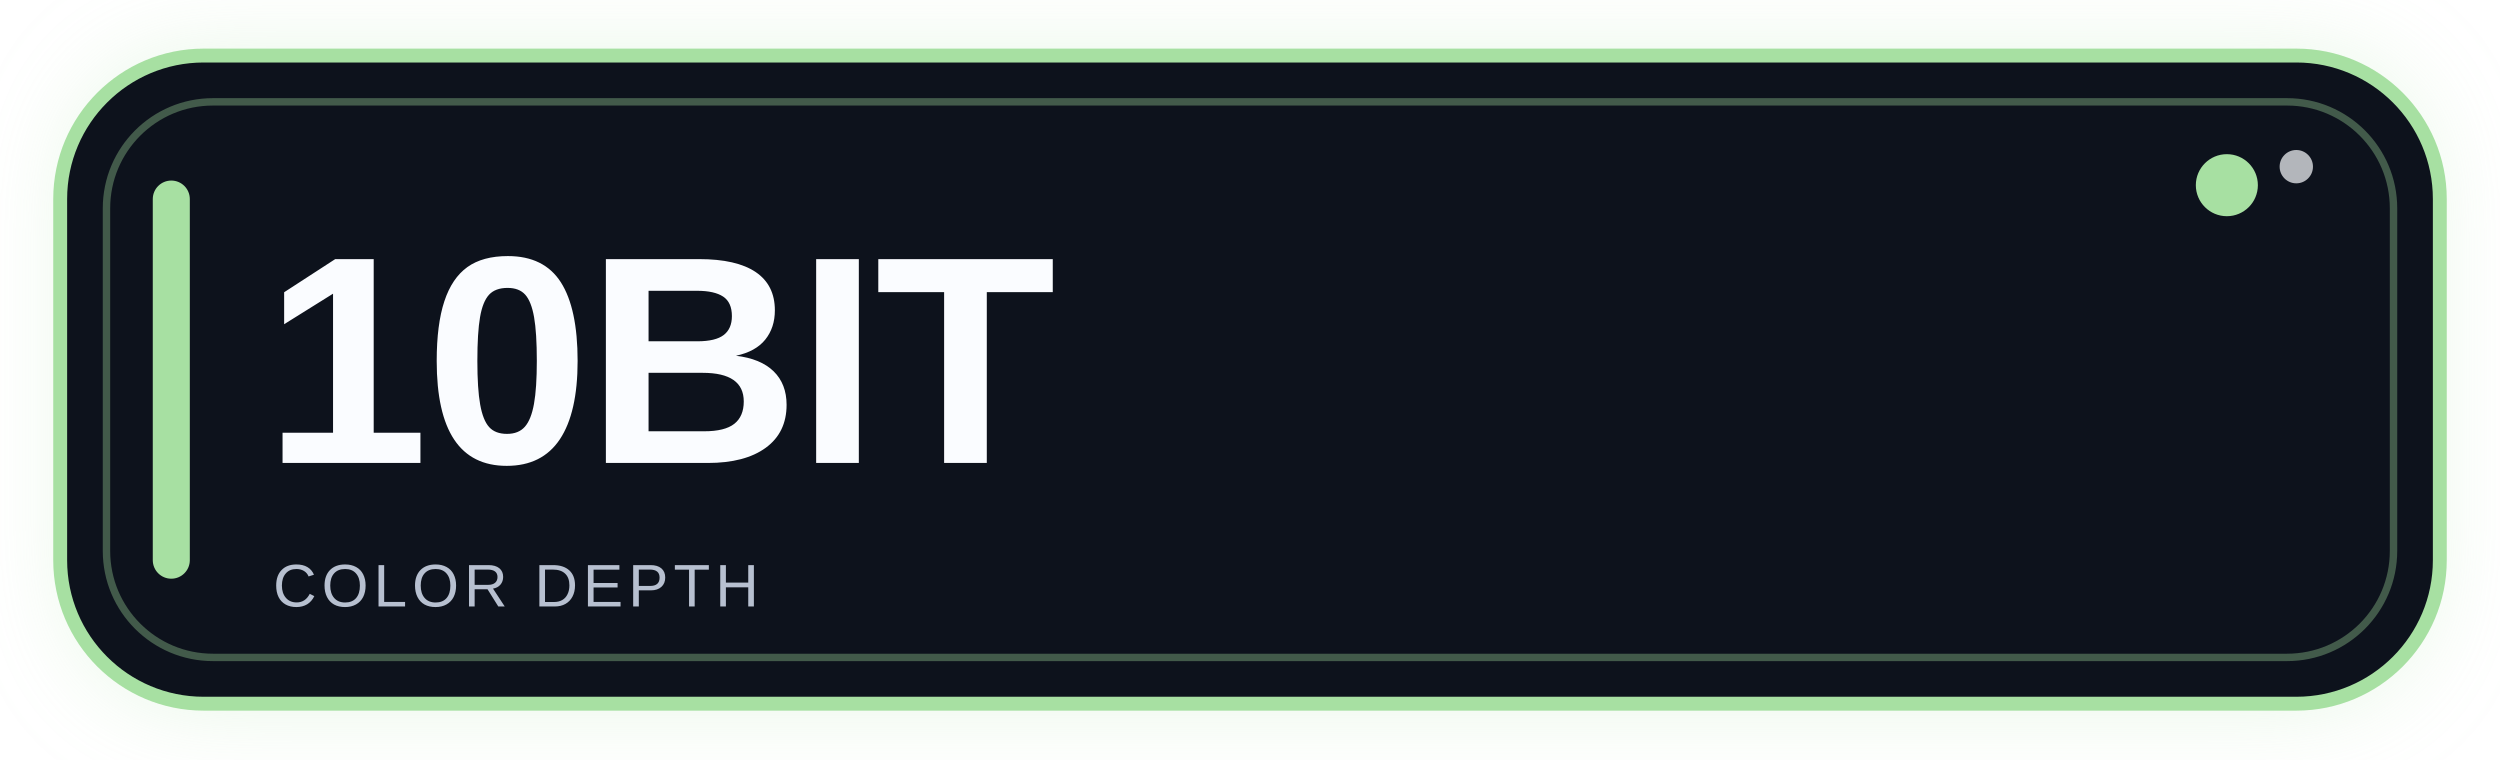
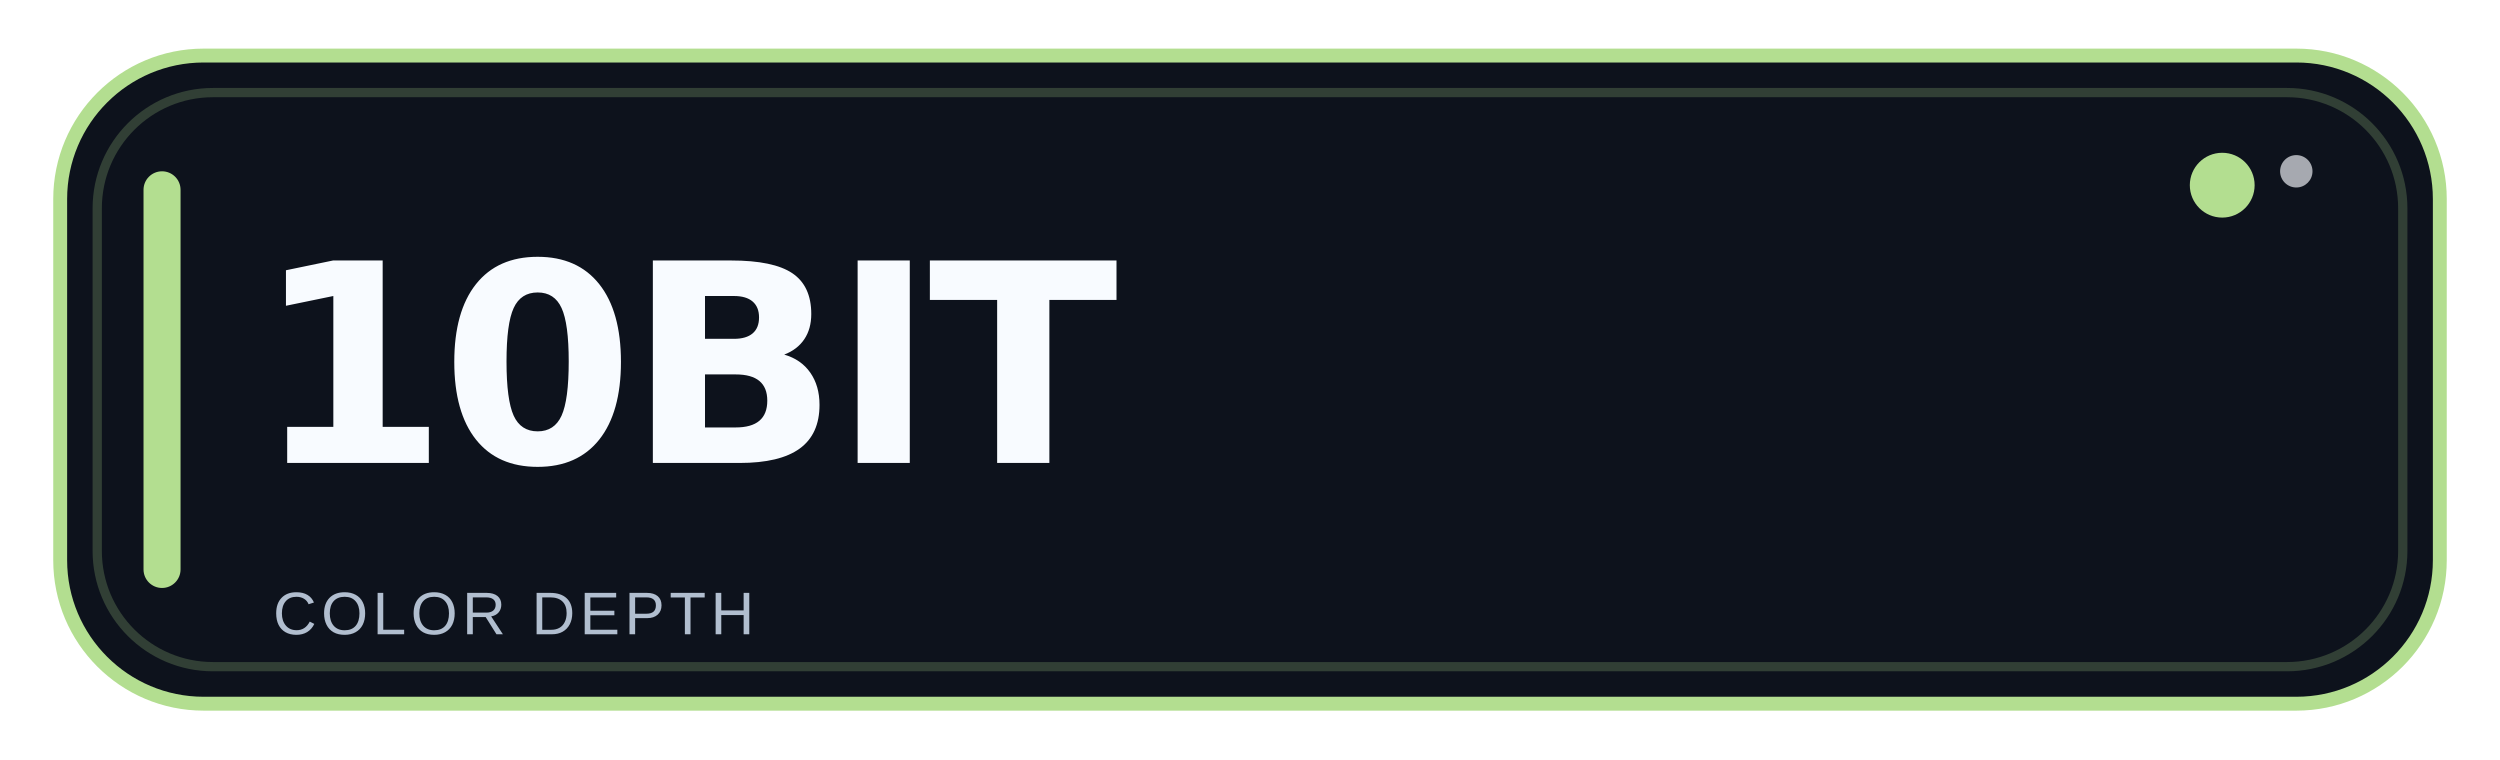
<svg xmlns="http://www.w3.org/2000/svg" width="540" height="164" viewBox="0 0 540 164" role="img" aria-label="10BIT">
  <defs>
    <filter id="glow">
-       <feGaussianBlur stdDeviation="10" />
+       <feGaussianBlur stdDeviation="7" />
    </filter>
  </defs>
-   <rect x="15" y="11" width="510" height="142" rx="29" fill="#A7E0A2" opacity=".26" filter="url(#glow)" />
-   <rect x="13" y="12" width="514" height="140" rx="31" fill="#0D121C" stroke="#A7E0A2" stroke-width="3" />
-   <rect x="23" y="22" width="494" height="120" rx="23" fill="none" stroke="#A7E0A2" stroke-width="1.6" stroke-opacity=".35" />
-   <rect x="33" y="39" width="8" height="86" rx="4" fill="#A7E0A2" />
-   <circle cx="481" cy="40" r="6.7" fill="#A7E0A2" />
-   <circle cx="496" cy="36" r="3.6" fill="#FAFCFF" opacity=".7" />
-   <text x="57" y="100" font-family="Arial,DejaVu Sans,sans-serif" font-weight="800" font-size="64" fill="#FAFCFF" letter-spacing="-.8">10BIT</text>
-   <text x="59" y="131" font-family="Arial,DejaVu Sans,sans-serif" font-size="13" letter-spacing="1.1" fill="#B7C0D0">COLOR DEPTH</text>
+   <rect x="29" y="27" width="482" height="110" rx="31" fill="#B3DE90" opacity=".16" filter="url(#glow)" />
+   <rect x="13" y="12" width="514" height="140" rx="31" fill="#0D121C" stroke="#B3DE90" stroke-width="3" />
+   <rect x="21" y="20" width="498" height="124" rx="25" fill="none" stroke="#B3DE90" stroke-opacity=".22" stroke-width="2" />
+   <rect x="31" y="37" width="8" height="90" rx="4" fill="#B3DE90" />
+   <circle cx="480" cy="40" r="7" fill="#B3DE90" />
+   <circle cx="496" cy="37" r="3.5" fill="#F8FBFF" opacity=".65" />
+   <text x="55" y="100" font-size="60" letter-spacing="-1.5" font-family="DejaVu Sans,Arial,sans-serif" font-weight="800" fill="#F8FBFF">10BIT</text>
+   <text x="59" y="137" font-size="13" letter-spacing="1" font-family="Arial,sans-serif" fill="#B1BECF">COLOR DEPTH</text>
</svg>
